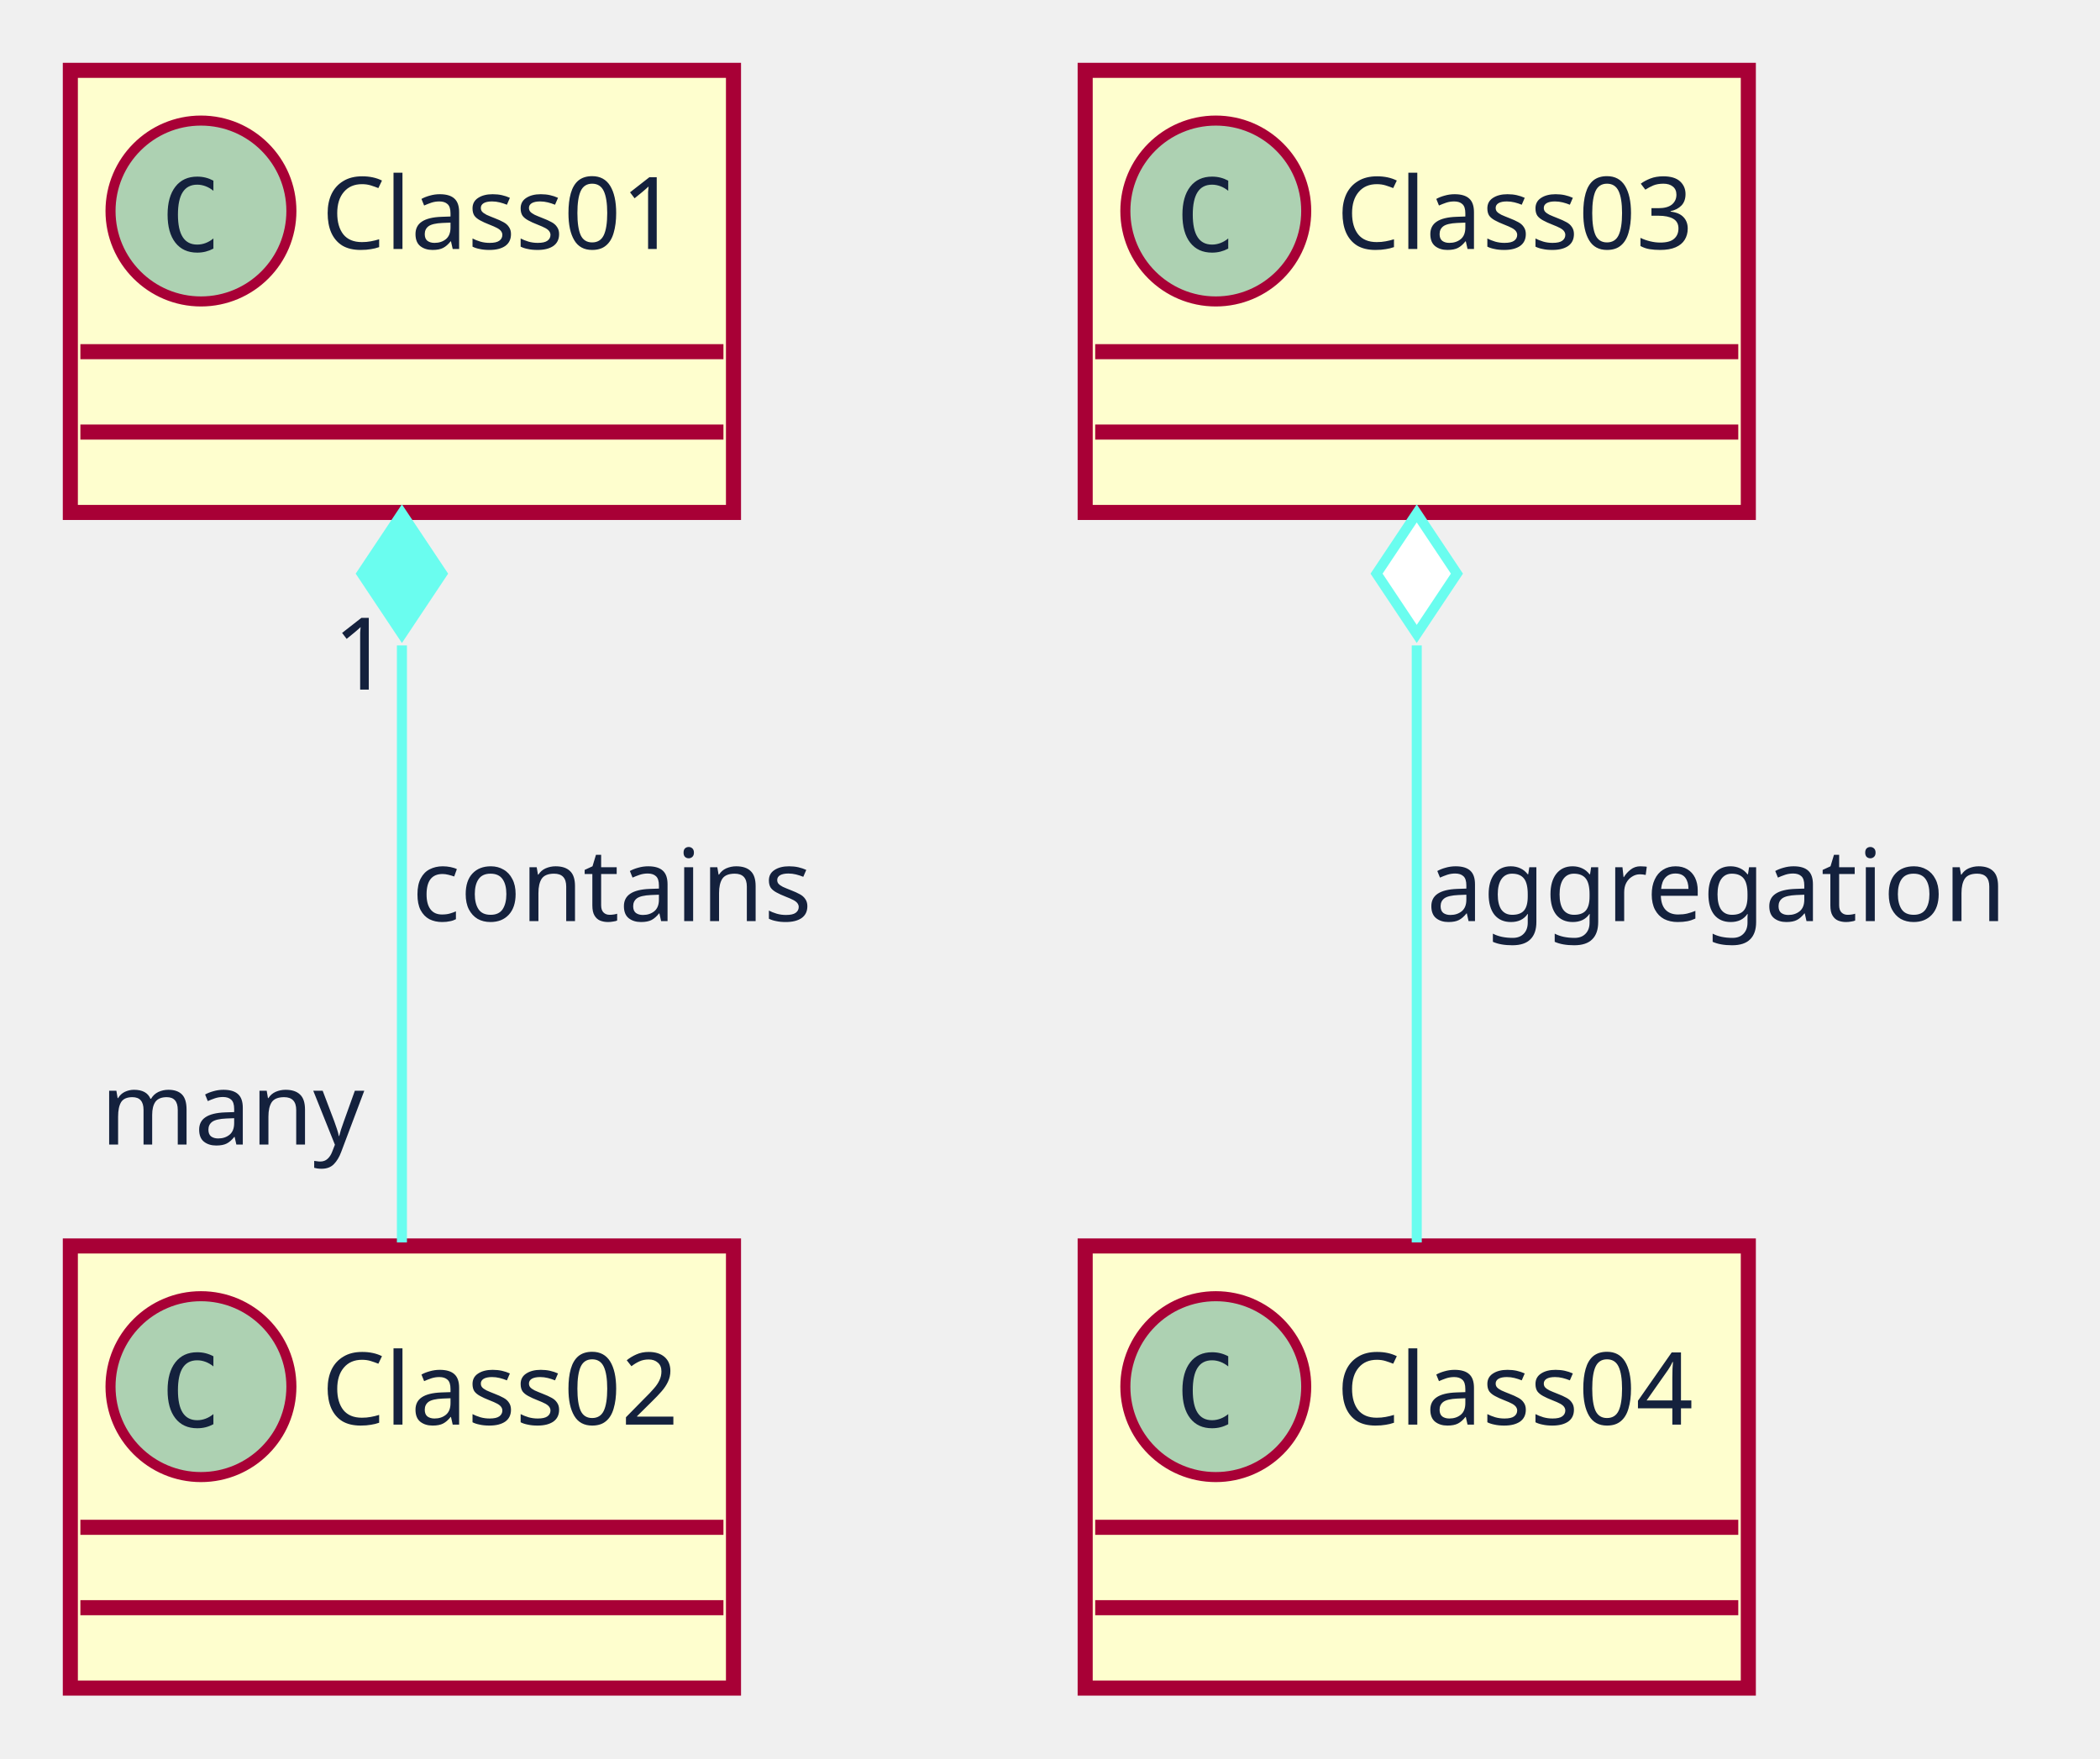
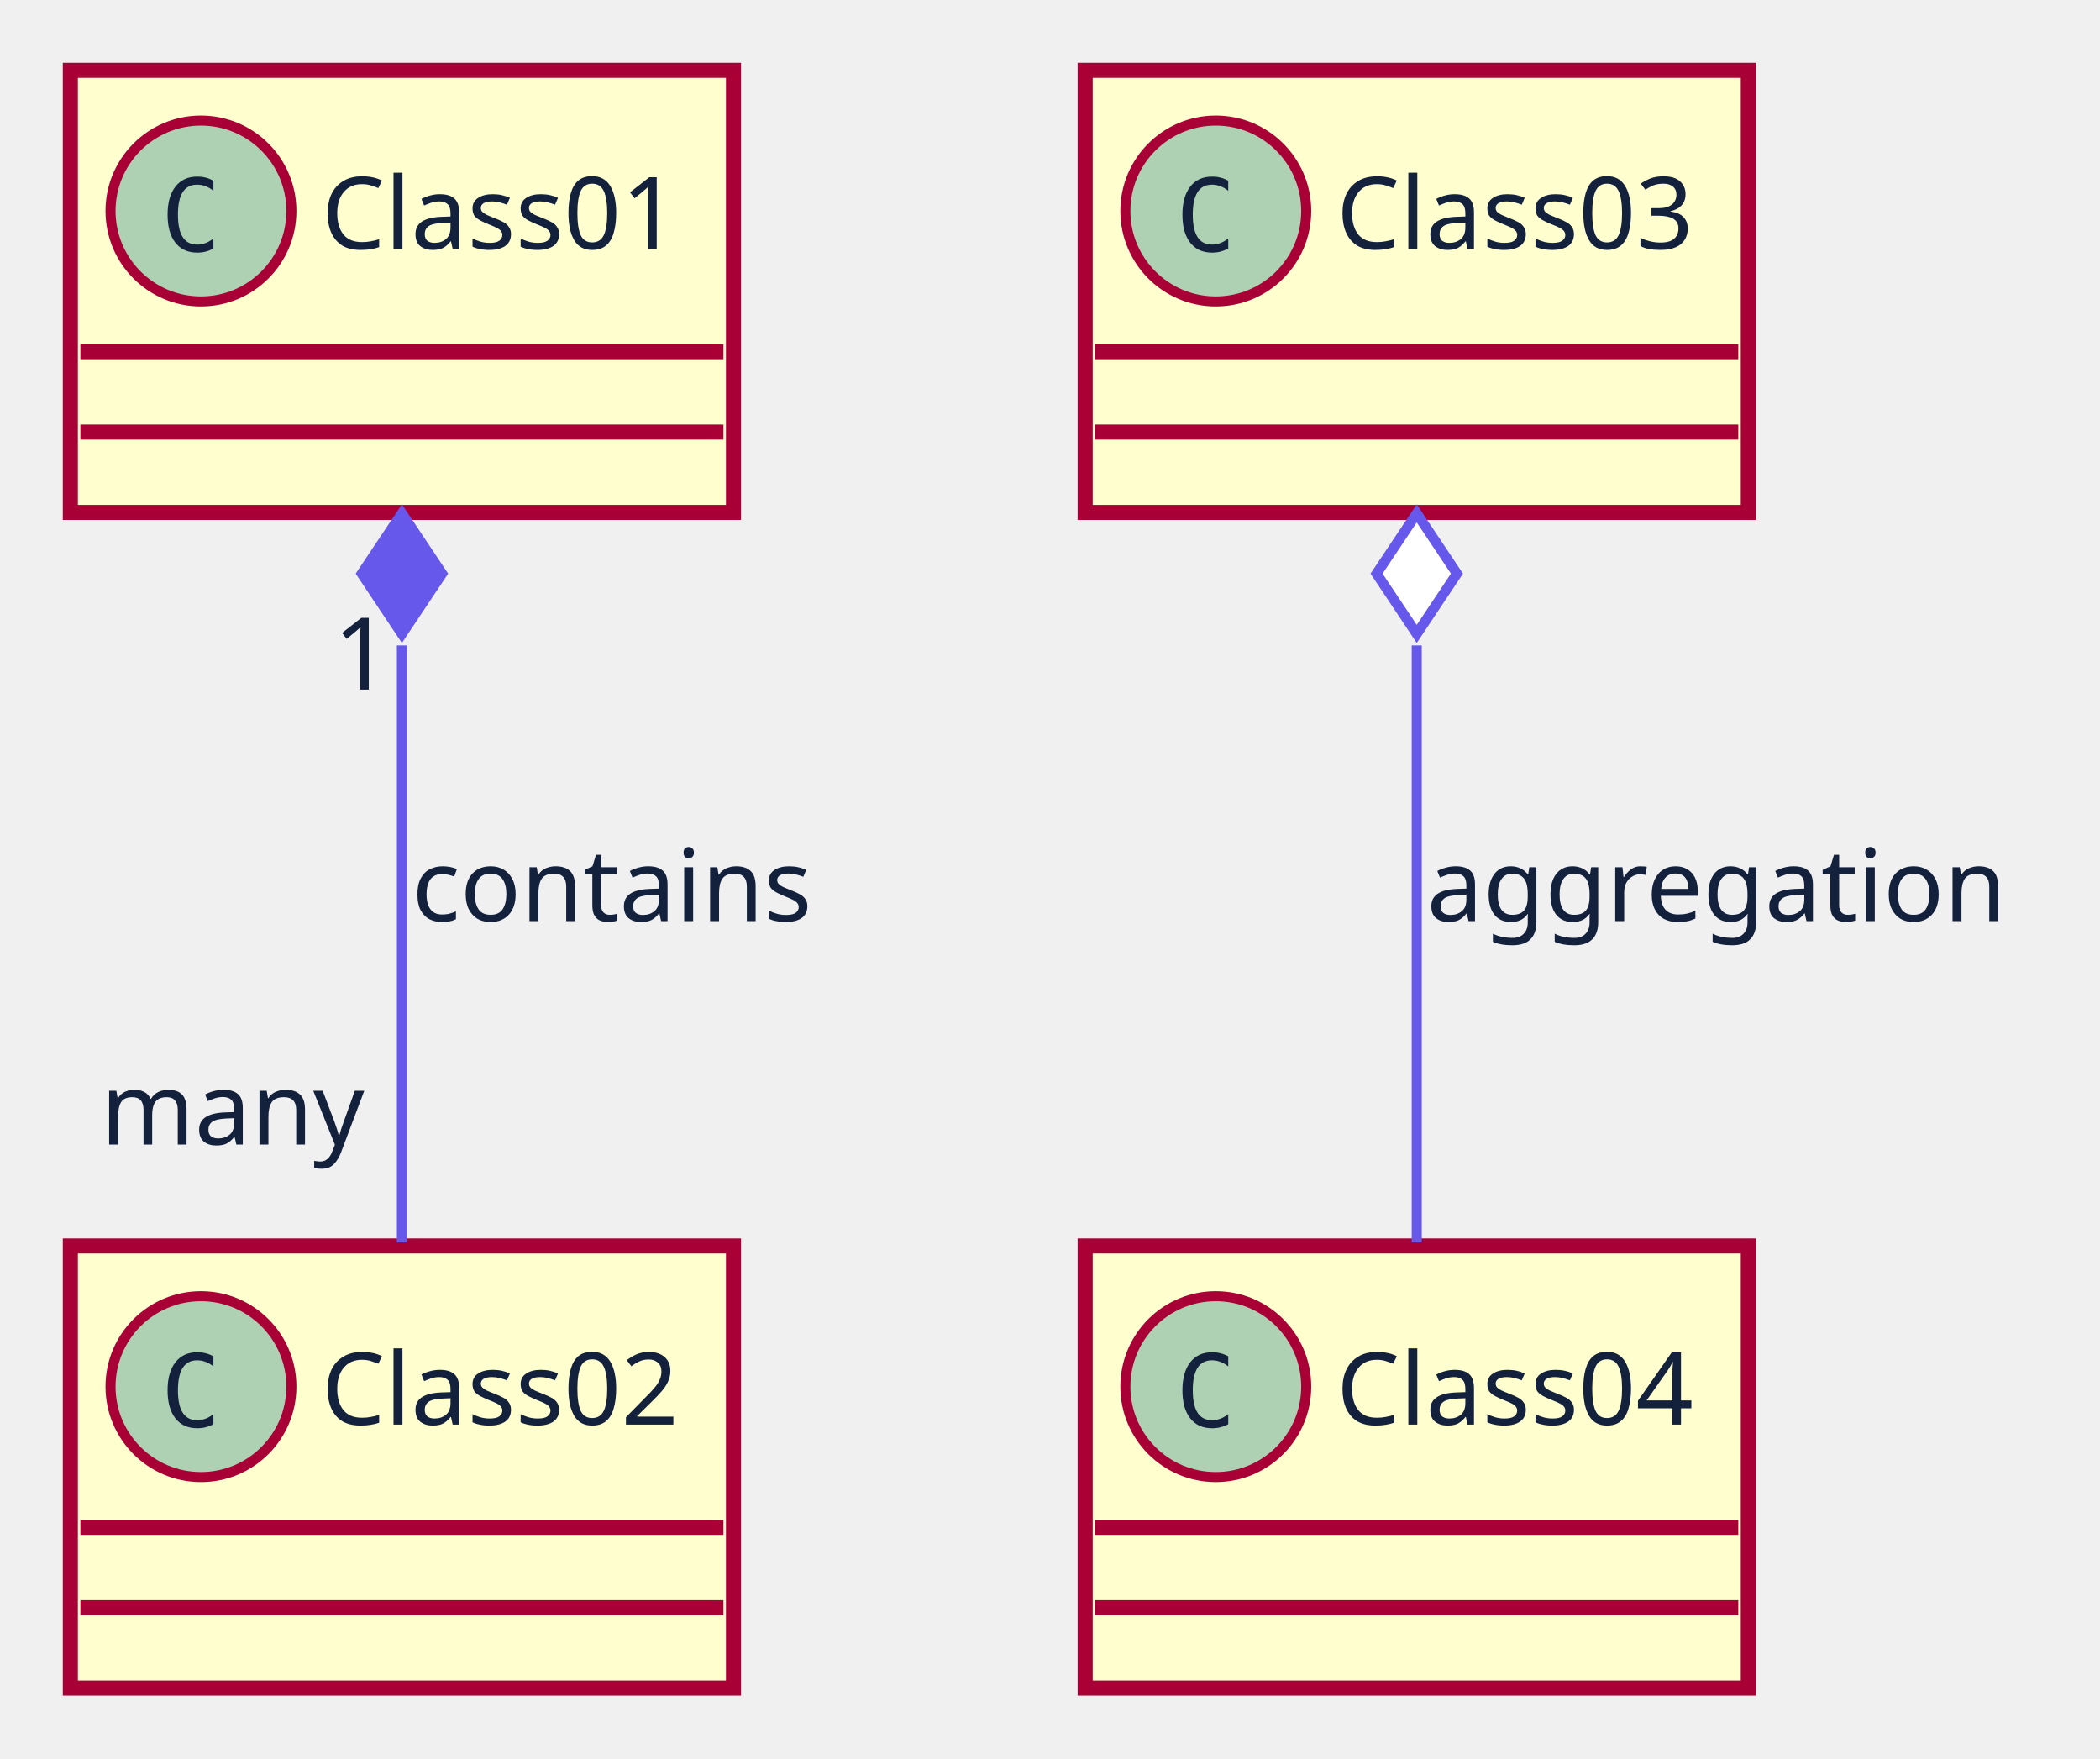
<svg xmlns="http://www.w3.org/2000/svg" contentScriptType="application/ecmascript" contentStyleType="text/css" height="175px" preserveAspectRatio="none" style="width:209px;height:175px;" version="1.1" viewBox="0 0 209 175" width="209px" zoomAndPan="magnify">
  <defs />
  <g>
    <rect fill="#FEFECE" height="44" id="Class01" style="stroke:#A80036;stroke-width:1.5;" width="66" x="7" y="7" />
    <ellipse cx="20" cy="21" fill="#ADD1B2" rx="9" ry="9" style="stroke:#A80036;stroke-width:1.0;" />
    <path d="M21.239,24.741 Q20.863,24.941 20.468,25.041 Q20.072,25.142 19.628,25.142 Q18.227,25.142 17.453,24.15 Q16.679,23.159 16.679,21.362 Q16.679,19.575 17.457,18.577 Q18.236,17.578 19.628,17.578 Q20.072,17.578 20.468,17.678 Q20.863,17.778 21.239,17.979 L21.239,18.989 Q20.878,18.691 20.463,18.535 Q20.048,18.379 19.628,18.379 Q18.666,18.379 18.188,19.121 Q17.709,19.863 17.709,21.362 Q17.709,22.856 18.188,23.599 Q18.666,24.341 19.628,24.341 Q20.058,24.341 20.47,24.185 Q20.883,24.028 21.239,23.73 Z " fill="#14213D" />
    <text fill="#14213D" font-family="'Titillium Web'" font-size="10" lengthAdjust="spacing" textLength="38" x="32" y="24.779">Class01</text>
    <line style="stroke:#A80036;stroke-width:1.5;" x1="8" x2="72" y1="35" y2="35" />
    <line style="stroke:#A80036;stroke-width:1.5;" x1="8" x2="72" y1="43" y2="43" />
    <rect fill="#FEFECE" height="44" id="Class02" style="stroke:#A80036;stroke-width:1.5;" width="66" x="7" y="124" />
    <ellipse cx="20" cy="138" fill="#ADD1B2" rx="9" ry="9" style="stroke:#A80036;stroke-width:1.0;" />
    <path d="M21.239,141.741 Q20.863,141.941 20.468,142.042 Q20.072,142.142 19.628,142.142 Q18.227,142.142 17.453,141.15 Q16.679,140.159 16.679,138.362 Q16.679,136.575 17.457,135.577 Q18.236,134.578 19.628,134.578 Q20.072,134.578 20.468,134.678 Q20.863,134.778 21.239,134.978 L21.239,135.989 Q20.878,135.691 20.463,135.535 Q20.048,135.379 19.628,135.379 Q18.666,135.379 18.188,136.121 Q17.709,136.863 17.709,138.362 Q17.709,139.856 18.188,140.599 Q18.666,141.341 19.628,141.341 Q20.058,141.341 20.47,141.185 Q20.883,141.028 21.239,140.731 Z " fill="#14213D" />
    <text fill="#14213D" font-family="'Titillium Web'" font-size="10" lengthAdjust="spacing" textLength="38" x="32" y="141.779">Class02</text>
    <line style="stroke:#A80036;stroke-width:1.5;" x1="8" x2="72" y1="152" y2="152" />
    <line style="stroke:#A80036;stroke-width:1.5;" x1="8" x2="72" y1="160" y2="160" />
    <rect fill="#FEFECE" height="44" id="Class03" style="stroke:#A80036;stroke-width:1.5;" width="66" x="108" y="7" />
    <ellipse cx="121" cy="21" fill="#ADD1B2" rx="9" ry="9" style="stroke:#A80036;stroke-width:1.0;" />
    <path d="M122.239,24.741 Q121.863,24.941 121.468,25.041 Q121.072,25.142 120.628,25.142 Q119.227,25.142 118.453,24.15 Q117.679,23.159 117.679,21.362 Q117.679,19.575 118.457,18.577 Q119.236,17.578 120.628,17.578 Q121.072,17.578 121.468,17.678 Q121.863,17.778 122.239,17.979 L122.239,18.989 Q121.878,18.691 121.463,18.535 Q121.048,18.379 120.628,18.379 Q119.666,18.379 119.188,19.121 Q118.709,19.863 118.709,21.362 Q118.709,22.856 119.188,23.599 Q119.666,24.341 120.628,24.341 Q121.058,24.341 121.47,24.185 Q121.883,24.028 122.239,23.73 Z " fill="#14213D" />
    <text fill="#14213D" font-family="'Titillium Web'" font-size="10" lengthAdjust="spacing" textLength="38" x="133" y="24.779">Class03</text>
    <line style="stroke:#A80036;stroke-width:1.5;" x1="109" x2="173" y1="35" y2="35" />
    <line style="stroke:#A80036;stroke-width:1.5;" x1="109" x2="173" y1="43" y2="43" />
    <rect fill="#FEFECE" height="44" id="Class04" style="stroke:#A80036;stroke-width:1.5;" width="66" x="108" y="124" />
    <ellipse cx="121" cy="138" fill="#ADD1B2" rx="9" ry="9" style="stroke:#A80036;stroke-width:1.0;" />
    <path d="M122.239,141.741 Q121.863,141.941 121.468,142.042 Q121.072,142.142 120.628,142.142 Q119.227,142.142 118.453,141.15 Q117.679,140.159 117.679,138.362 Q117.679,136.575 118.457,135.577 Q119.236,134.578 120.628,134.578 Q121.072,134.578 121.468,134.678 Q121.863,134.778 122.239,134.978 L122.239,135.989 Q121.878,135.691 121.463,135.535 Q121.048,135.379 120.628,135.379 Q119.666,135.379 119.188,136.121 Q118.709,136.863 118.709,138.362 Q118.709,139.856 119.188,140.599 Q119.666,141.341 120.628,141.341 Q121.058,141.341 121.47,141.185 Q121.883,141.028 122.239,140.731 Z " fill="#14213D" />
    <text fill="#14213D" font-family="'Titillium Web'" font-size="10" lengthAdjust="spacing" textLength="38" x="133" y="141.779">Class04</text>
    <line style="stroke:#A80036;stroke-width:1.5;" x1="109" x2="173" y1="152" y2="152" />
    <line style="stroke:#A80036;stroke-width:1.5;" x1="109" x2="173" y1="160" y2="160" />
-     <path codeLine="88" d="M40,64.23 C40,83.51 40,106.99 40,123.65 " fill="none" id="Class01-backto-Class02" style="stroke:#6AFDEF;stroke-width:1.0;" />
-     <polygon fill="#6AFDEF" points="40,51.09,36,57.09,40,63.09,44,57.09,40,51.09" style="stroke:#6AFDEF;stroke-width:1.0;" />
+     <path codeLine="88" d="M40,64.23 C40,83.51 40,106.99 40,123.65 " fill="none" id="Class01-backto-Class02" style="stroke:#6658EA;stroke-width:1.0;" />
+     <polygon fill="#6658EA" points="40,51.09,36,57.09,40,63.09,44,57.09,40,51.09" style="stroke:#6658EA;stroke-width:1.0;" />
    <text fill="#14213D" font-family="'Titillium Web'" font-size="10" lengthAdjust="spacing" textLength="41" x="41" y="91.668">contains</text>
    <text fill="#14213D" font-family="'Titillium Web'" font-size="10" lengthAdjust="spacing" textLength="6" x="33.156" y="68.627">1</text>
    <text fill="#14213D" font-family="'Titillium Web'" font-size="10" lengthAdjust="spacing" textLength="26" x="10.019" y="113.908">many</text>
-     <path codeLine="90" d="M141,64.23 C141,83.51 141,106.99 141,123.65 " fill="none" id="Class03-backto-Class04" style="stroke:#6AFDEF;stroke-width:1.0;" />
-     <polygon fill="#FFFFFF" points="141,51.09,137,57.09,141,63.09,145,57.09,141,51.09" style="stroke:#6AFDEF;stroke-width:1.0;" />
+     <path codeLine="90" d="M141,64.23 C141,83.51 141,106.99 141,123.65 " fill="none" id="Class03-backto-Class04" style="stroke:#6658EA;stroke-width:1.0;" />
+     <polygon fill="#FFFFFF" points="141,51.09,137,57.09,141,63.09,145,57.09,141,51.09" style="stroke:#6658EA;stroke-width:1.0;" />
    <text fill="#14213D" font-family="'Titillium Web'" font-size="10" lengthAdjust="spacing" textLength="59" x="142" y="91.668">aggregation</text>
  </g>
</svg>
